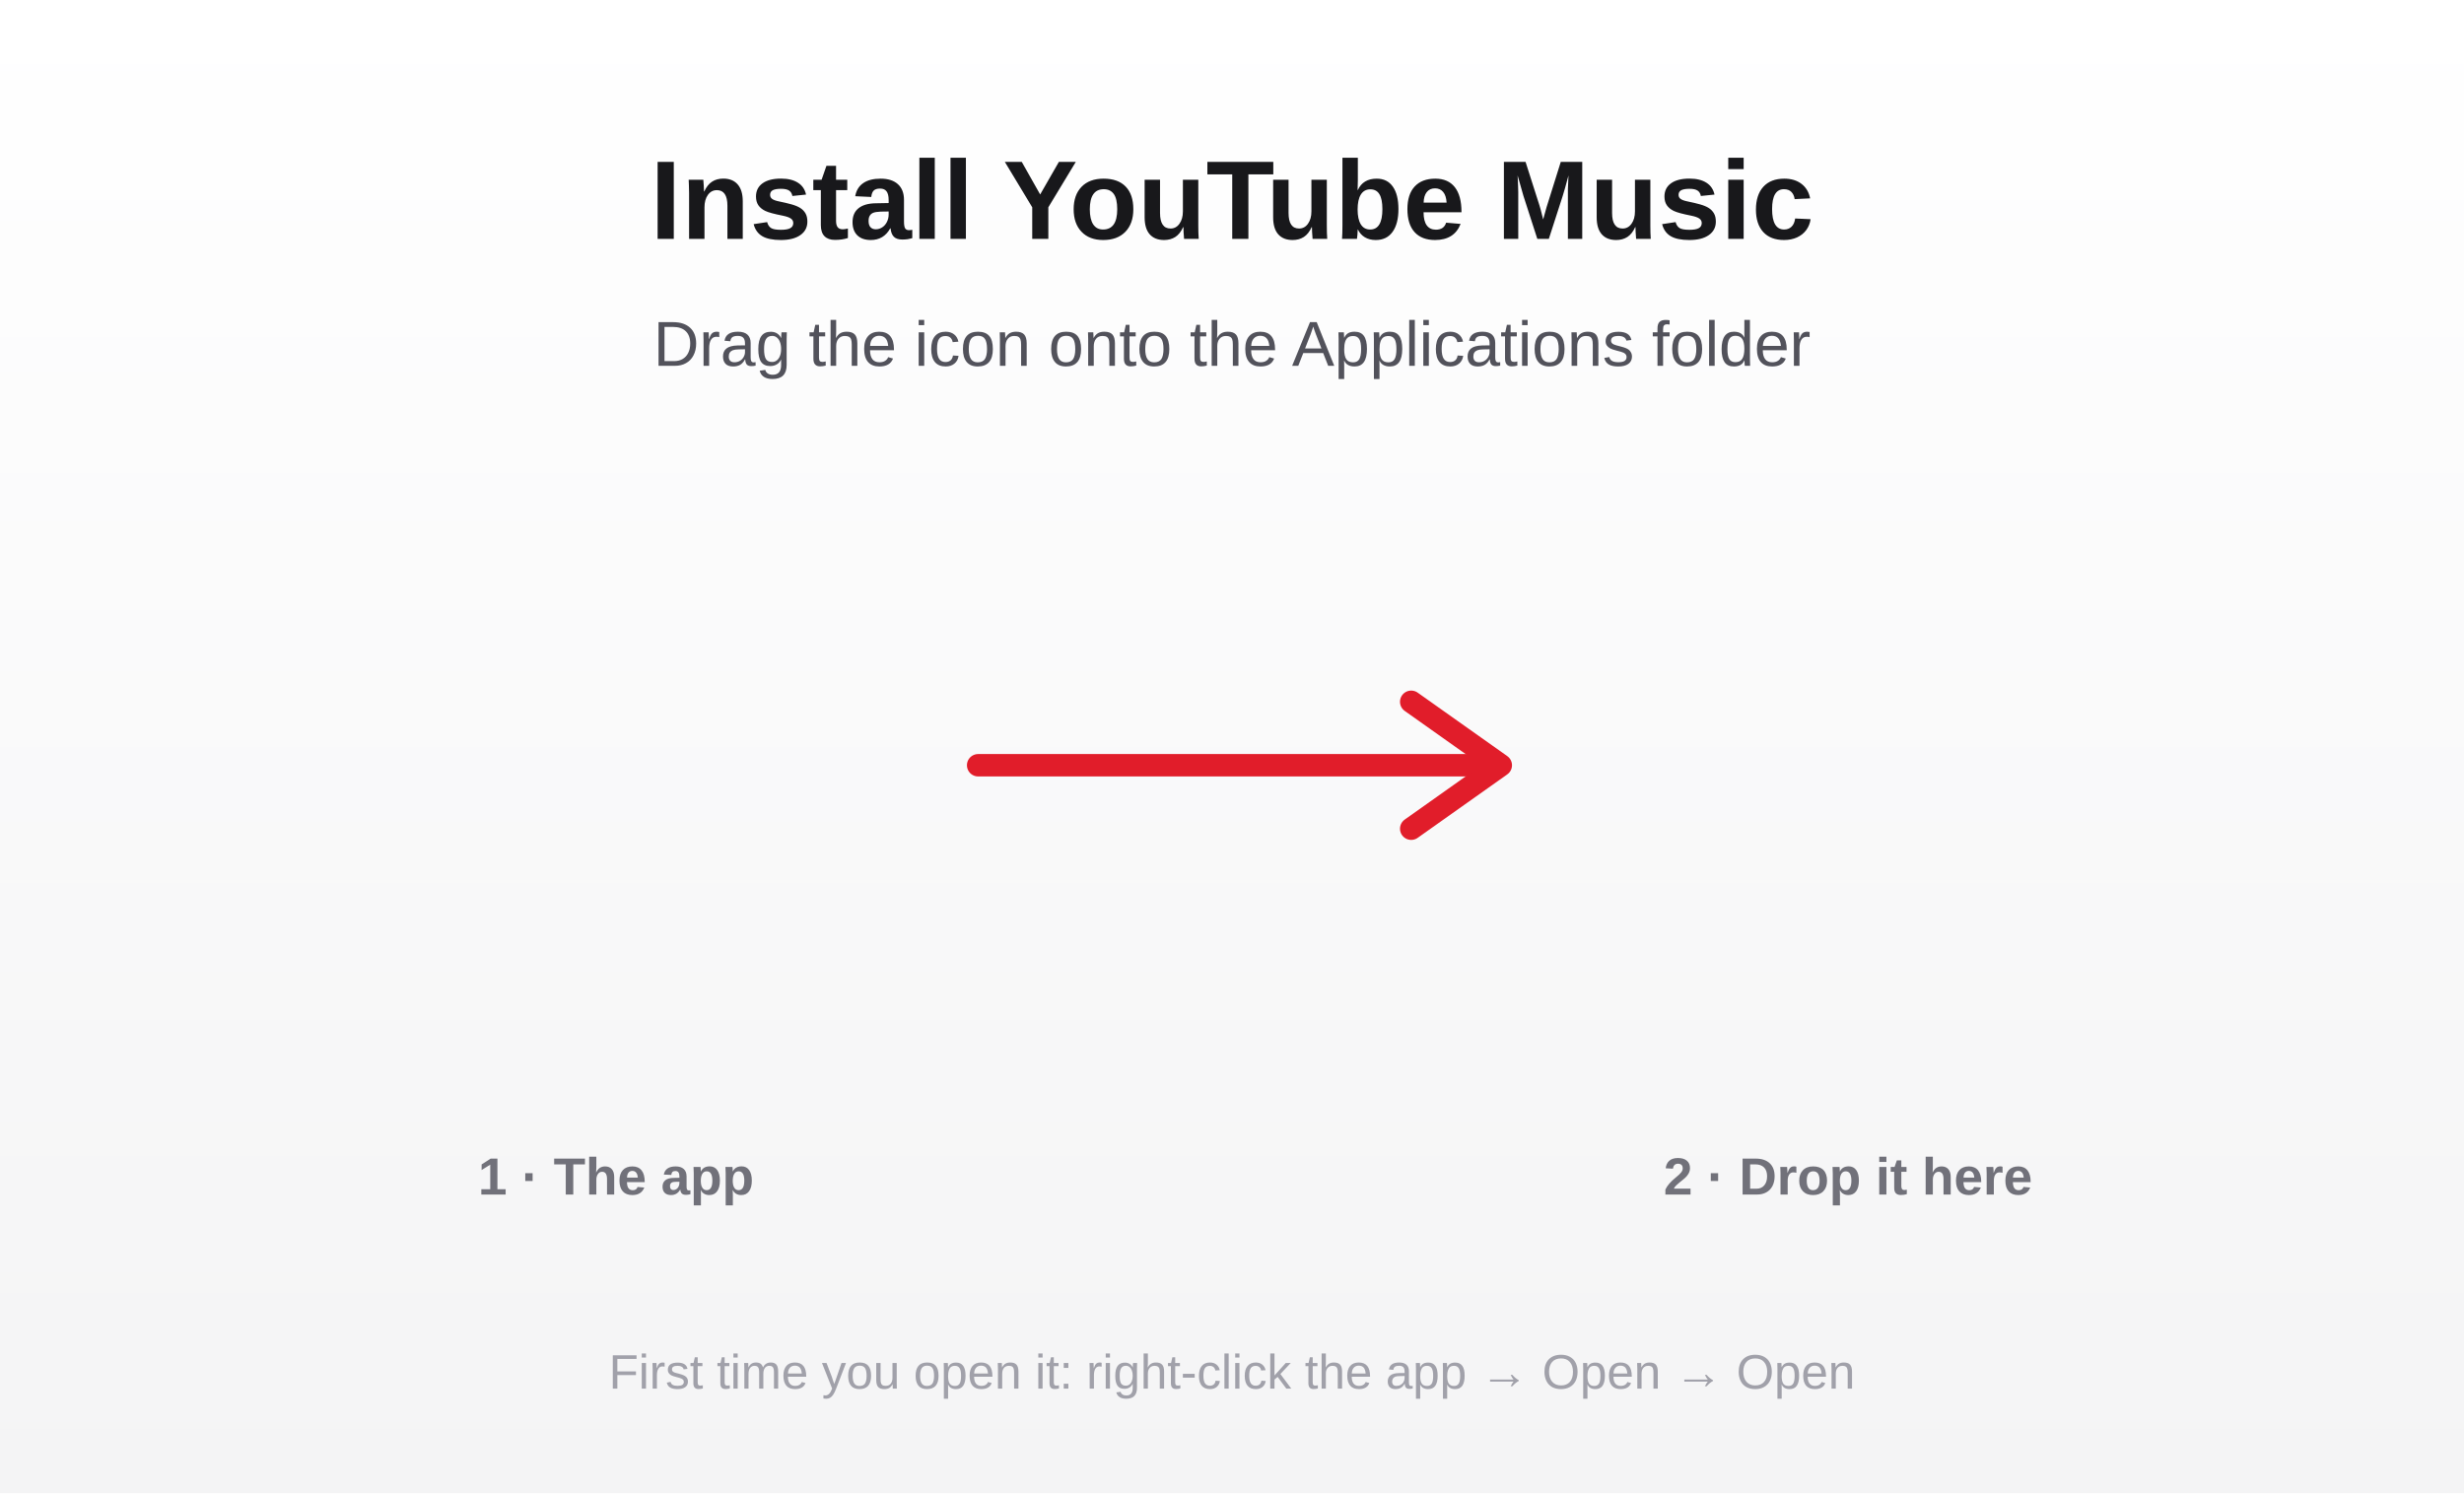
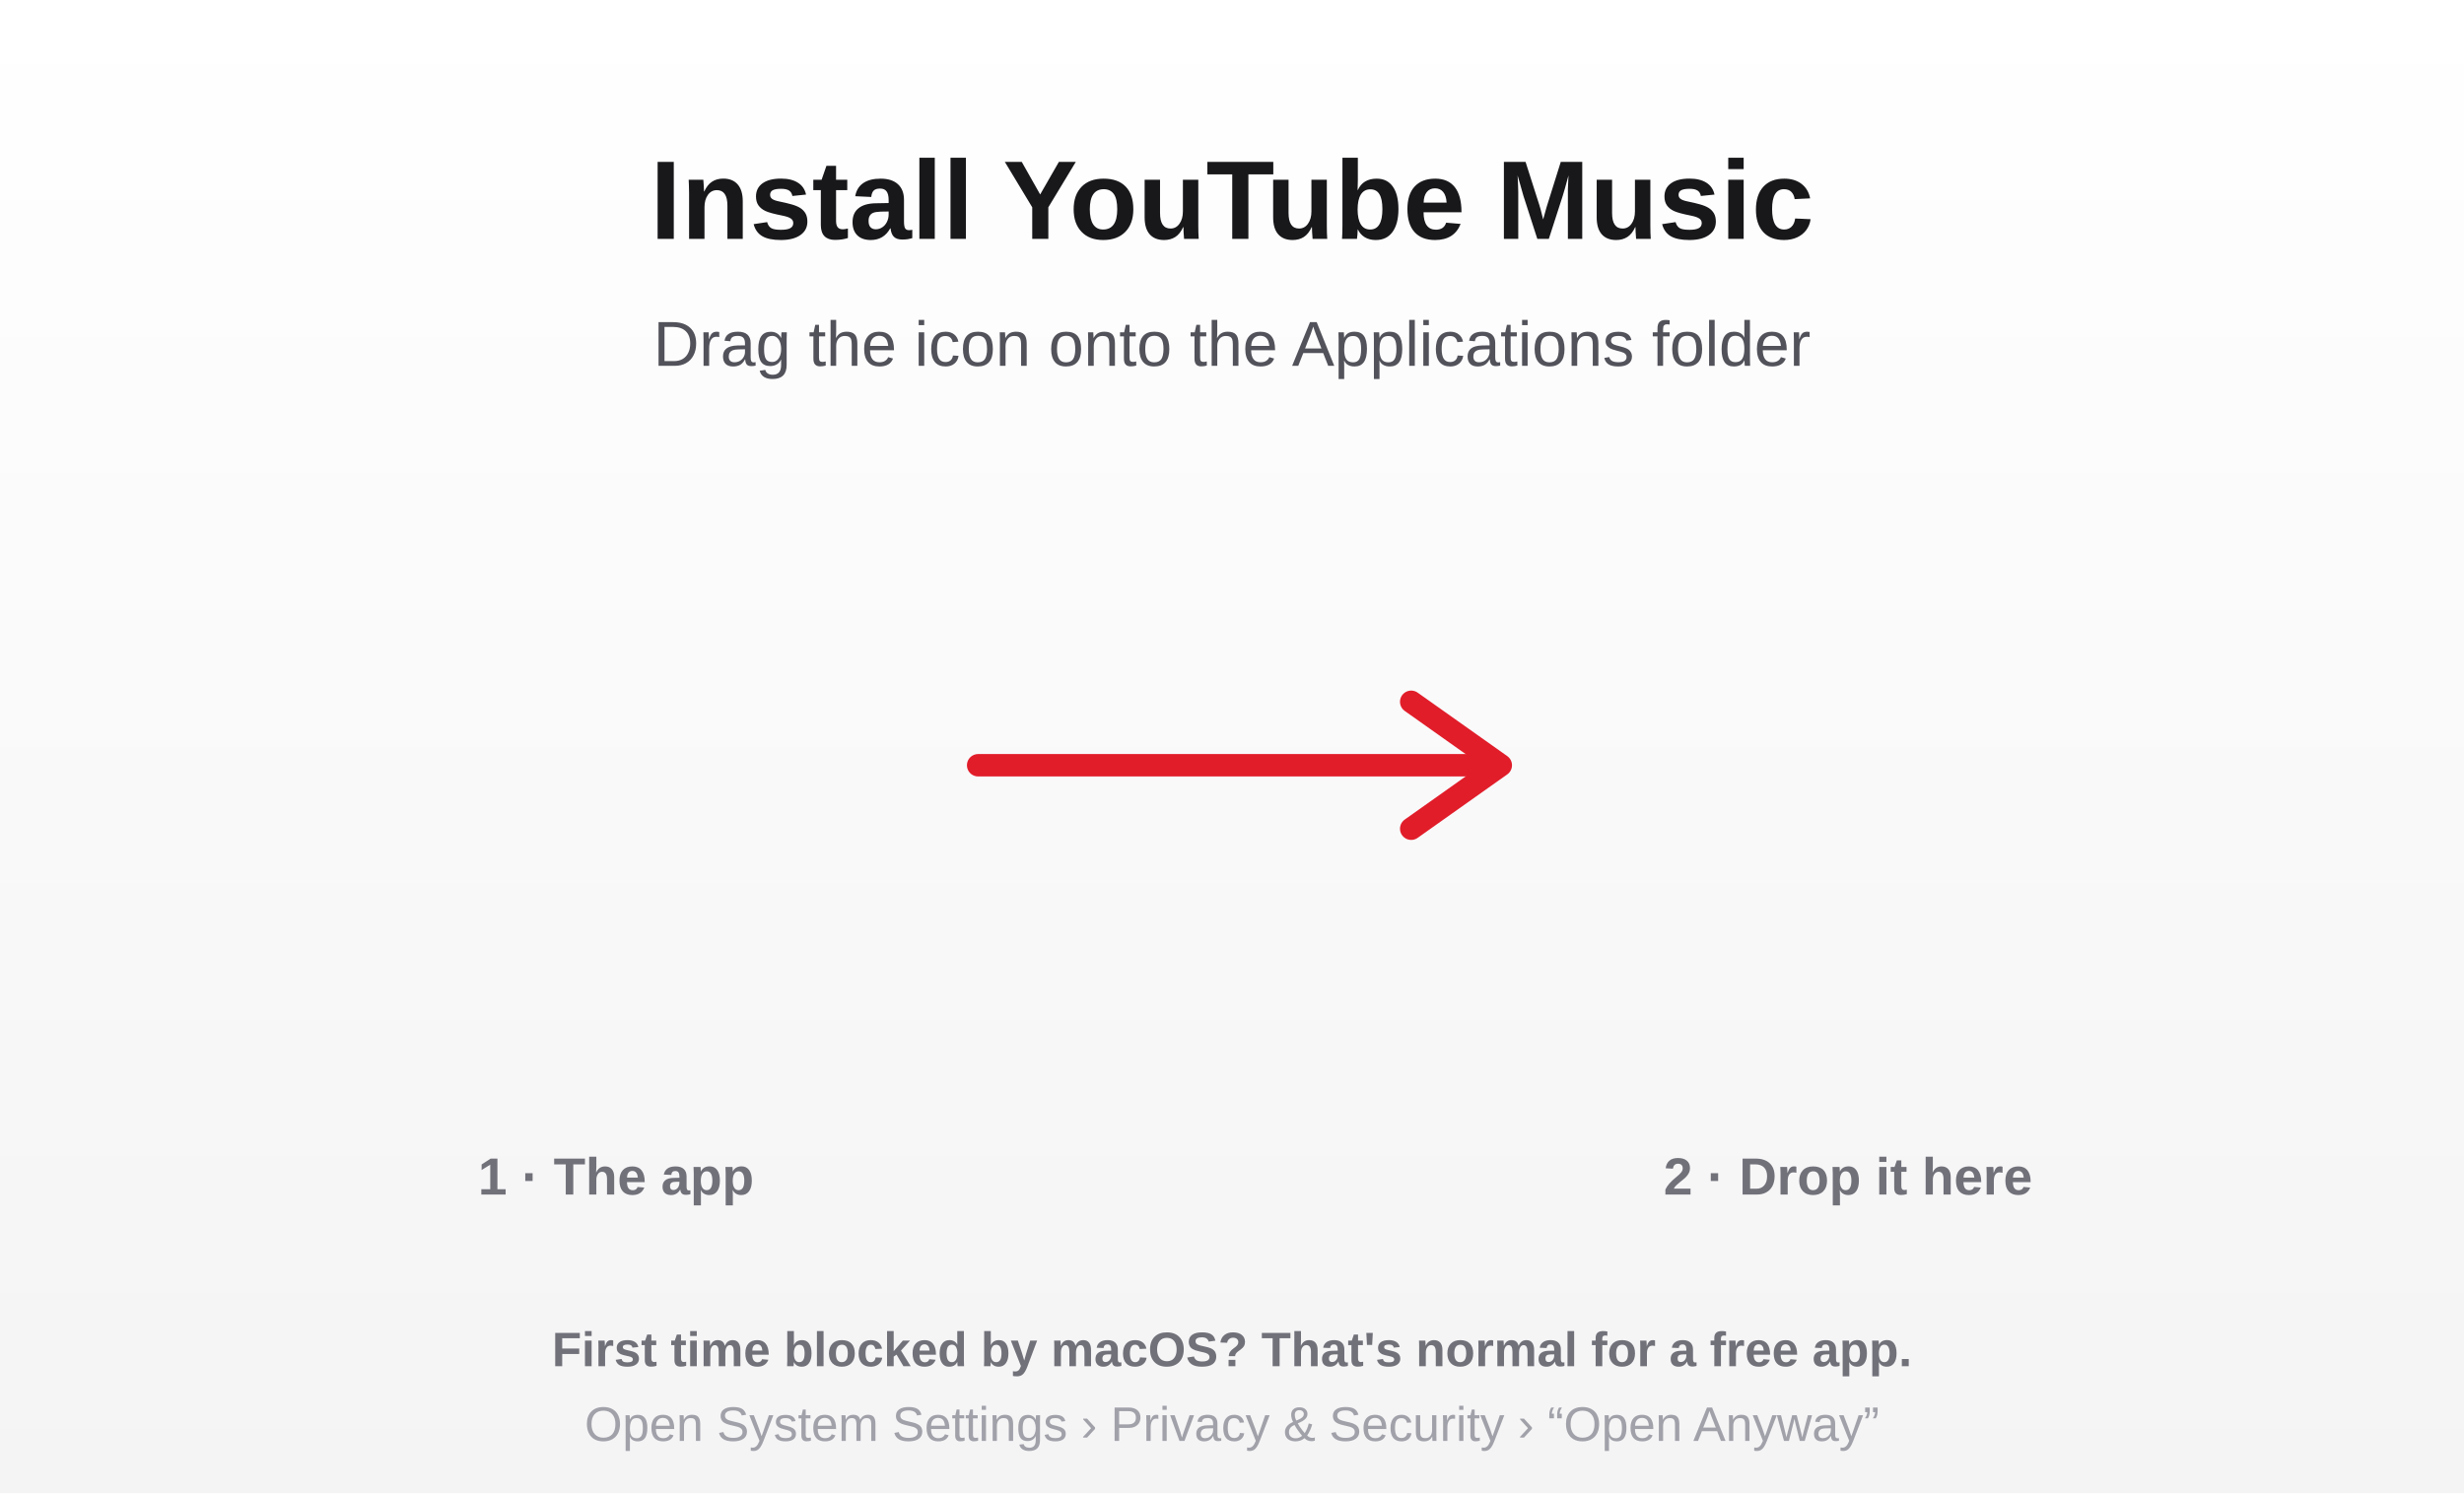
<svg xmlns="http://www.w3.org/2000/svg" width="660" height="400" viewBox="0 0 660 400">
  <defs>
    <linearGradient id="bg" x1="0" y1="0" x2="0" y2="1">
      <stop offset="0" stop-color="#ffffff" />
      <stop offset="1" stop-color="#f4f4f5" />
    </linearGradient>
  </defs>
  <rect width="660" height="400" fill="url(#bg)" />
  <text x="330" y="64" text-anchor="middle" font-family="-apple-system, 'Helvetica Neue', Arial, sans-serif" font-size="30" font-weight="700" fill="#18181b">Install YouTube Music</text>
  <text x="330" y="98" text-anchor="middle" font-family="-apple-system, 'Helvetica Neue', Arial, sans-serif" font-size="17" font-weight="400" fill="#52525b">Drag the icon onto the Applications folder</text>
  <g stroke="#e11d2a" stroke-width="6" fill="none" stroke-linecap="round" stroke-linejoin="round">
    <line x1="262" y1="205" x2="398" y2="205" />
    <polyline points="378,188 402,205 378,222" />
  </g>
  <text x="165" y="320" text-anchor="middle" font-family="-apple-system, 'Helvetica Neue', Arial, sans-serif" font-size="14" font-weight="600" fill="#71717a">1 · The app</text>
  <text x="495" y="320" text-anchor="middle" font-family="-apple-system, 'Helvetica Neue', Arial, sans-serif" font-size="14" font-weight="600" fill="#71717a">2 · Drop it here</text>
-   <text x="330" y="372" text-anchor="middle" font-family="-apple-system, 'Helvetica Neue', Arial, sans-serif" font-size="13" font-weight="400" fill="#a1a1aa">First time you open it: right-click the app → Open → Open</text>
+   <text x="330" y="366" text-anchor="middle" font-family="-apple-system, 'Helvetica Neue', Arial, sans-serif" font-size="13" font-weight="600" fill="#71717a">First time blocked by macOS? That's normal for a free app.</text>
+   <text x="330" y="386" text-anchor="middle" font-family="-apple-system, 'Helvetica Neue', Arial, sans-serif" font-size="13" font-weight="400" fill="#a1a1aa">Open System Settings › Privacy &amp; Security › “Open Anyway”</text>
</svg>
